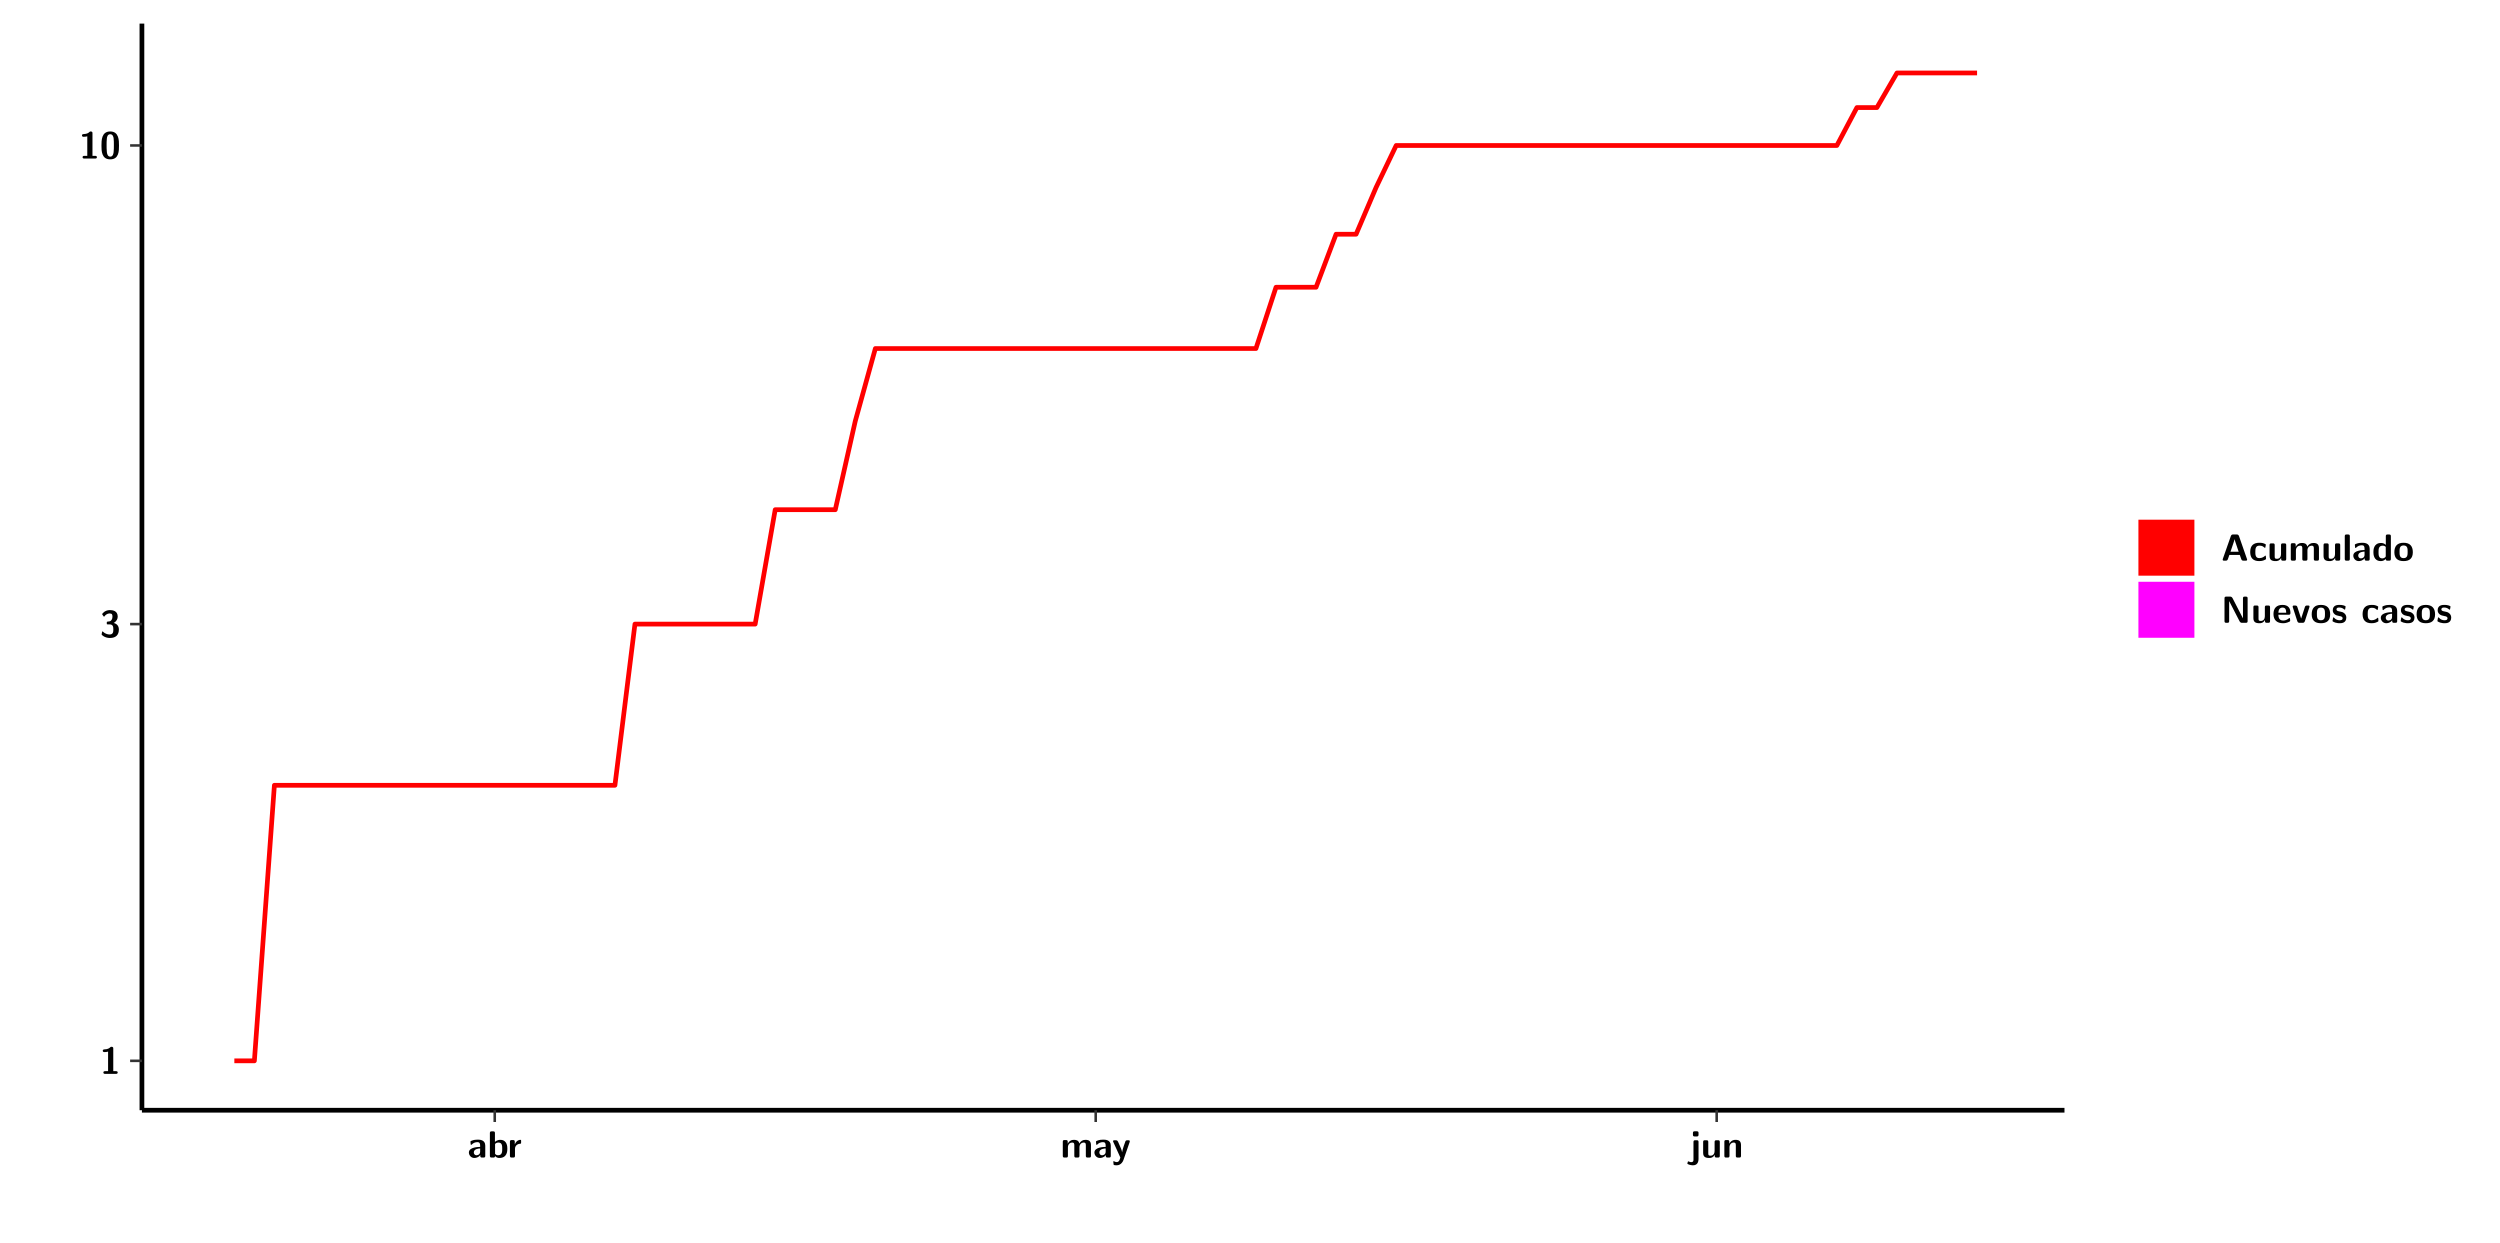
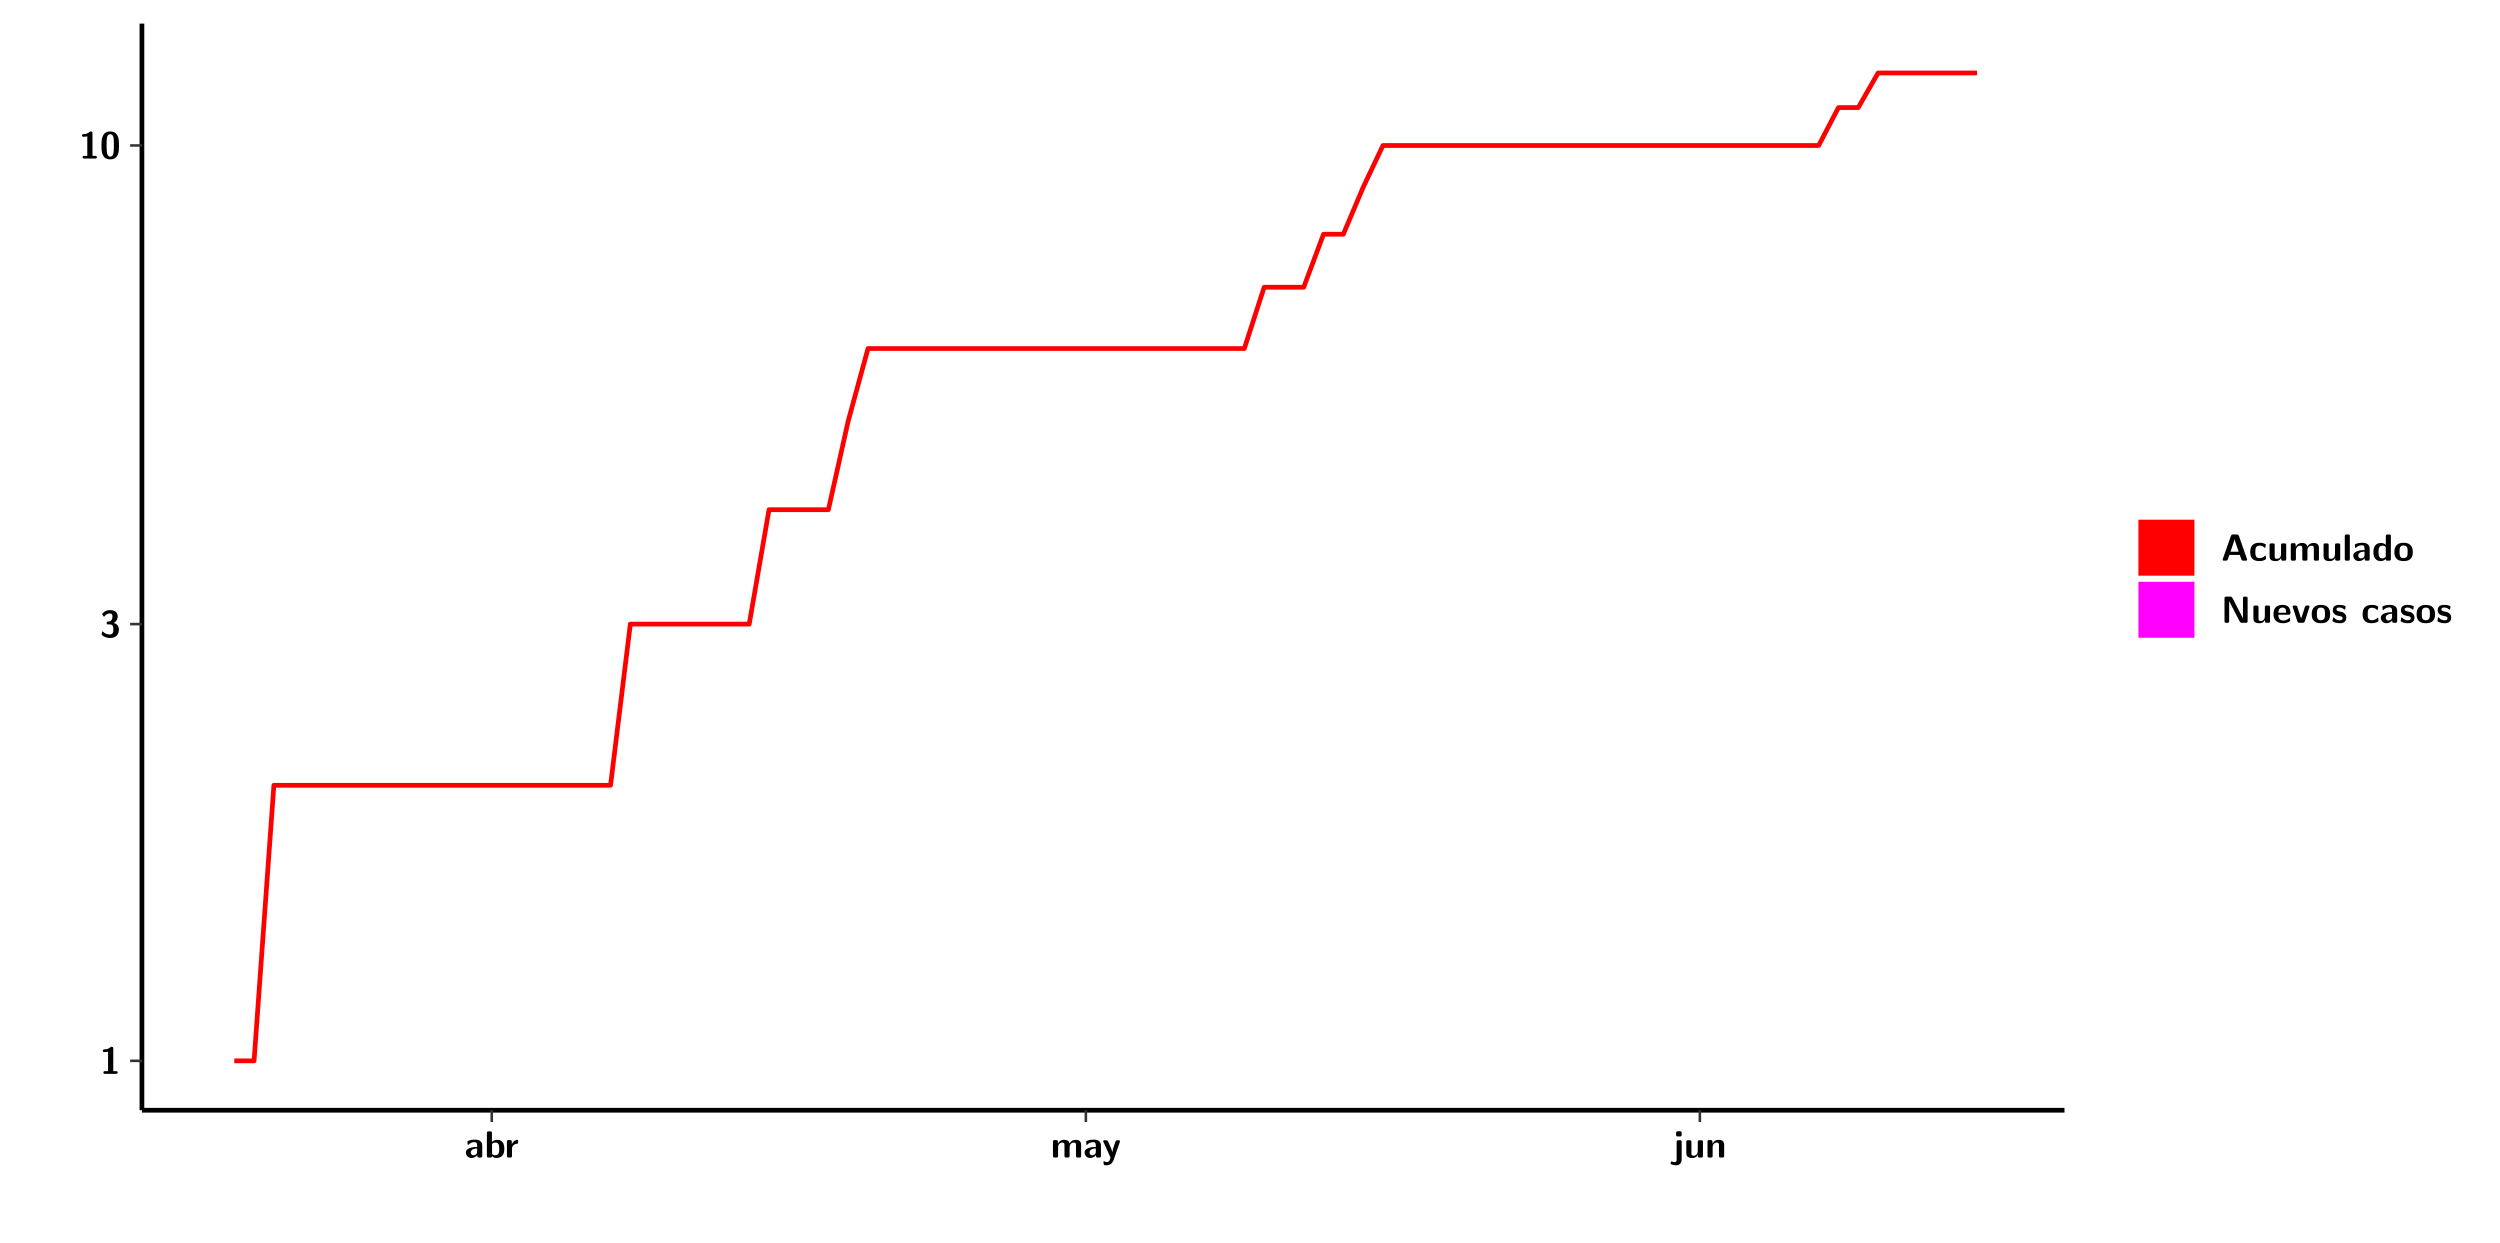
<svg xmlns="http://www.w3.org/2000/svg" xmlns:xlink="http://www.w3.org/1999/xlink" width="579.653pt" height="288pt" viewBox="0 0 579.653 288" version="1.1">
  <defs>
    <g>
      <symbol overflow="visible" id="glyph0-0">
        <path style="stroke:none;" d="" />
      </symbol>
      <symbol overflow="visible" id="glyph0-1">
        <path style="stroke:none;" d="M 3.109 -5.859 C 3.109 -6.016 3.109 -6.281 2.719 -6.281 C 2.547 -6.281 2.516 -6.266 2.406 -6.156 C 2.25 -6.016 1.922 -5.688 1.047 -5.672 C 0.891 -5.672 0.672 -5.609 0.672 -5.359 C 0.672 -5.047 0.969 -5.047 1.094 -5.047 C 1.344 -5.047 1.656 -5.078 1.906 -5.156 L 1.906 -0.625 L 1.234 -0.625 C 1.109 -0.625 0.812 -0.625 0.812 -0.312 C 0.812 0 1.109 0 1.234 0 L 3.719 0 C 3.828 0 4.141 0 4.141 -0.312 C 4.141 -0.625 3.828 -0.625 3.719 -0.625 L 3.109 -0.625 Z M 3.109 -5.859 " />
      </symbol>
      <symbol overflow="visible" id="glyph0-2">
        <path style="stroke:none;" d="M 0.844 -4.859 C 0.906 -4.766 0.953 -4.766 0.969 -4.766 C 1.031 -4.766 1.047 -4.797 1.094 -4.859 C 1.547 -5.5 2.172 -5.5 2.281 -5.5 C 2.844 -5.5 2.922 -5.203 2.922 -4.781 C 2.922 -4.656 2.922 -4.234 2.641 -3.906 C 2.438 -3.656 2.219 -3.641 1.953 -3.625 C 1.859 -3.609 1.688 -3.609 1.672 -3.578 C 1.609 -3.562 1.609 -3.5 1.609 -3.359 L 1.609 -3.203 C 1.609 -2.984 1.609 -2.969 1.844 -2.969 L 2.219 -2.969 C 3.031 -2.969 3.125 -2.469 3.125 -1.797 C 3.125 -1.203 3.062 -0.625 2.266 -0.625 C 1.984 -0.625 1.328 -0.688 0.75 -1.25 C 0.672 -1.328 0.656 -1.328 0.625 -1.328 C 0.531 -1.328 0.516 -1.25 0.516 -1.234 C 0.516 -1.234 0.406 -0.672 0.406 -0.625 C 0.406 -0.516 1.156 0.188 2.312 0.188 C 3.812 0.188 4.406 -0.609 4.406 -1.781 C 4.406 -2.562 3.984 -3.109 3.203 -3.297 C 3.906 -3.688 4.141 -4.266 4.141 -4.766 C 4.141 -6.156 2.891 -6.281 2.328 -6.281 C 1.125 -6.281 0.531 -5.422 0.531 -5.344 C 0.531 -5.297 0.594 -5.219 0.594 -5.219 Z M 0.844 -4.859 " />
      </symbol>
      <symbol overflow="visible" id="glyph0-3">
        <path style="stroke:none;" d="M 4.438 -3 C 4.438 -4.203 4.438 -6.281 2.406 -6.281 C 0.375 -6.281 0.375 -4.219 0.375 -3 C 0.375 -1.812 0.375 0.188 2.406 0.188 C 4.438 0.188 4.438 -1.781 4.438 -3 Z M 2.406 -0.438 C 1.75 -0.438 1.656 -1.25 1.625 -1.484 C 1.562 -1.953 1.562 -2.766 1.562 -3.125 C 1.562 -3.641 1.562 -4.203 1.625 -4.641 C 1.641 -4.875 1.734 -5.641 2.406 -5.641 C 3.047 -5.641 3.156 -4.906 3.188 -4.734 C 3.25 -4.281 3.25 -3.594 3.25 -3.125 C 3.25 -2.625 3.25 -1.953 3.188 -1.469 C 3.156 -1.234 3.062 -0.438 2.406 -0.438 Z M 2.406 -0.438 " />
      </symbol>
      <symbol overflow="visible" id="glyph0-4">
        <path style="stroke:none;" d="M 4.062 -2.766 C 4.062 -4.156 2.734 -4.156 2.297 -4.156 C 1.891 -4.156 1.453 -4.125 0.859 -3.891 C 0.672 -3.797 0.625 -3.781 0.625 -3.688 C 0.625 -3.625 0.688 -3.109 0.688 -3.047 C 0.703 -2.984 0.75 -2.938 0.812 -2.938 C 0.844 -2.938 0.875 -2.969 0.906 -3 C 1.281 -3.391 1.719 -3.578 2.266 -3.578 C 2.734 -3.578 2.875 -3.297 2.875 -2.781 L 2.875 -2.469 C 2.562 -2.469 0.266 -2.453 0.266 -1.172 C 0.266 -0.547 0.766 0.094 1.531 0.094 C 1.828 0.094 2.484 0.016 2.906 -0.594 L 2.906 -0.422 C 2.906 -0.141 2.969 0 3.328 0 L 3.641 0 C 3.984 0 4.062 -0.109 4.062 -0.422 Z M 2.875 -1.344 C 2.875 -0.531 2.047 -0.531 2.016 -0.531 C 1.641 -0.531 1.406 -0.844 1.406 -1.188 C 1.406 -2.047 2.625 -2.109 2.875 -2.109 Z M 2.875 -1.344 " />
      </symbol>
      <symbol overflow="visible" id="glyph0-5">
        <path style="stroke:none;" d="M 1.703 -5.656 C 1.703 -5.938 1.641 -6.078 1.281 -6.078 L 0.953 -6.078 C 0.641 -6.078 0.531 -5.984 0.531 -5.656 L 0.531 -0.422 C 0.531 -0.109 0.625 0 0.953 0 L 1.312 0 C 1.453 0 1.719 0 1.734 -0.344 C 2.125 0.094 2.578 0.094 2.719 0.094 C 4.578 0.094 4.578 -1.594 4.578 -2.031 C 4.578 -2.453 4.578 -4.109 2.938 -4.109 C 2.219 -4.109 1.781 -3.703 1.703 -3.625 Z M 1.734 -3.172 C 1.844 -3.281 2.109 -3.484 2.5 -3.484 C 3.391 -3.484 3.391 -2.672 3.391 -2.016 C 3.391 -1.375 3.391 -0.531 2.406 -0.531 C 2.047 -0.531 1.828 -0.75 1.734 -0.875 Z M 1.734 -3.172 " />
      </symbol>
      <symbol overflow="visible" id="glyph0-6">
        <path style="stroke:none;" d="M 1.703 -2.016 C 1.703 -2.844 2.391 -3.188 2.938 -3.219 C 3.109 -3.234 3.125 -3.234 3.125 -3.469 L 3.125 -3.875 C 3.125 -4.047 3.125 -4.109 2.969 -4.109 C 2.719 -4.109 2.078 -4.031 1.672 -3.078 L 1.656 -3.078 L 1.656 -3.641 C 1.656 -3.922 1.594 -4.062 1.234 -4.062 L 0.953 -4.062 C 0.641 -4.062 0.531 -3.969 0.531 -3.641 L 0.531 -0.422 C 0.531 -0.109 0.625 0 0.953 0 L 1.281 0 C 1.609 0 1.703 -0.109 1.703 -0.422 Z M 1.703 -2.016 " />
      </symbol>
      <symbol overflow="visible" id="glyph0-7">
        <path style="stroke:none;" d="M 7.062 -2.844 C 7.062 -3.75 6.672 -4.109 5.781 -4.109 C 5.156 -4.109 4.688 -3.828 4.359 -3.25 C 4.219 -4.078 3.484 -4.109 3.109 -4.109 C 2.938 -4.109 2.578 -4.109 2.188 -3.828 C 1.906 -3.625 1.734 -3.344 1.672 -3.203 L 1.672 -3.641 C 1.672 -3.922 1.609 -4.062 1.25 -4.062 L 0.953 -4.062 C 0.625 -4.062 0.531 -3.969 0.531 -3.641 L 0.531 -0.422 C 0.531 -0.109 0.625 0 0.953 0 L 1.297 0 C 1.625 0 1.719 -0.109 1.719 -0.422 L 1.719 -2.359 C 1.719 -3.141 2.25 -3.484 2.688 -3.484 C 3.109 -3.484 3.203 -3.297 3.203 -2.828 L 3.203 -0.422 C 3.203 -0.109 3.297 0 3.625 0 L 3.969 0 C 4.297 0 4.391 -0.109 4.391 -0.422 L 4.391 -2.359 C 4.391 -3.141 4.922 -3.484 5.359 -3.484 C 5.781 -3.484 5.875 -3.297 5.875 -2.828 L 5.875 -0.422 C 5.875 -0.109 5.969 0 6.297 0 L 6.641 0 C 6.984 0 7.062 -0.109 7.062 -0.422 Z M 7.062 -2.844 " />
      </symbol>
      <symbol overflow="visible" id="glyph0-8">
        <path style="stroke:none;" d="M 4.109 -3.609 C 4.141 -3.719 4.141 -3.734 4.141 -3.781 C 4.141 -4.016 3.906 -4.016 3.797 -4.016 L 3.609 -4.016 C 3.469 -4.016 3.266 -4.016 3.141 -3.812 C 3.109 -3.766 2.406 -1.828 2.359 -1.25 L 2.344 -1.25 C 2.312 -1.672 1.953 -2.484 1.562 -3.328 C 1.328 -3.891 1.266 -4.016 0.828 -4.016 L 0.594 -4.016 C 0.469 -4.016 0.25 -4.016 0.25 -3.781 C 0.25 -3.75 0.281 -3.688 0.297 -3.641 L 1.953 0 C 1.891 0.188 1.859 0.281 1.828 0.375 C 1.734 0.656 1.578 1.047 1.109 1.047 C 0.812 1.047 0.609 0.922 0.516 0.875 C 0.469 0.844 0.453 0.828 0.422 0.828 C 0.391 0.828 0.312 0.859 0.312 0.969 C 0.312 1.031 0.375 1.641 0.391 1.672 C 0.469 1.781 0.953 1.797 1.094 1.797 C 2.172 1.797 2.609 0.766 2.672 0.547 Z M 4.109 -3.609 " />
      </symbol>
      <symbol overflow="visible" id="glyph0-9">
        <path style="stroke:none;" d="M 1.969 -5.672 C 1.969 -5.953 1.906 -6.094 1.547 -6.094 L 1.094 -6.094 C 0.766 -6.094 0.672 -5.984 0.672 -5.672 L 0.672 -5.312 C 0.672 -5.031 0.734 -4.891 1.094 -4.891 L 1.547 -4.891 C 1.875 -4.891 1.969 -5 1.969 -5.312 Z M 0.797 0.484 C 0.797 0.703 0.797 1.062 0.25 1.062 C 0.156 1.062 -0.094 1.031 -0.266 0.922 C -0.359 0.875 -0.375 0.875 -0.406 0.875 C -0.484 0.875 -0.5 0.922 -0.547 1.094 C -0.609 1.281 -0.625 1.359 -0.625 1.391 C -0.625 1.547 0.109 1.797 0.656 1.797 C 1.625 1.797 1.969 1.141 1.969 0.281 L 1.969 -3.594 C 1.969 -3.875 1.906 -4.016 1.547 -4.016 L 1.219 -4.016 C 0.891 -4.016 0.797 -3.906 0.797 -3.594 Z M 0.797 0.484 " />
      </symbol>
      <symbol overflow="visible" id="glyph0-10">
        <path style="stroke:none;" d="M 4.391 -3.594 C 4.391 -3.875 4.328 -4.016 3.969 -4.016 L 3.609 -4.016 C 3.281 -4.016 3.188 -3.906 3.188 -3.594 L 3.188 -1.516 C 3.188 -0.938 2.891 -0.438 2.266 -0.438 C 1.766 -0.438 1.719 -0.562 1.719 -1.031 L 1.719 -3.594 C 1.719 -3.875 1.656 -4.016 1.297 -4.016 L 0.953 -4.016 C 0.625 -4.016 0.531 -3.922 0.531 -3.594 L 0.531 -1.109 C 0.531 -0.172 1.031 0.094 1.953 0.094 C 2.188 0.094 2.812 0.094 3.219 -0.656 L 3.219 -0.422 C 3.219 -0.141 3.281 0 3.641 0 L 3.969 0 C 4.297 0 4.391 -0.109 4.391 -0.422 Z M 4.391 -3.594 " />
      </symbol>
      <symbol overflow="visible" id="glyph0-11">
        <path style="stroke:none;" d="M 4.391 -2.844 C 4.391 -3.75 4 -4.109 3.109 -4.109 C 2.188 -4.109 1.781 -3.438 1.672 -3.203 L 1.672 -3.641 C 1.672 -3.922 1.609 -4.062 1.25 -4.062 L 0.953 -4.062 C 0.625 -4.062 0.531 -3.969 0.531 -3.641 L 0.531 -0.422 C 0.531 -0.109 0.625 0 0.953 0 L 1.297 0 C 1.625 0 1.719 -0.109 1.719 -0.422 L 1.719 -2.359 C 1.719 -3.125 2.219 -3.484 2.688 -3.484 C 3.109 -3.484 3.188 -3.281 3.188 -2.828 L 3.188 -0.422 C 3.188 -0.141 3.25 0 3.609 0 L 3.969 0 C 4.297 0 4.391 -0.109 4.391 -0.422 Z M 4.391 -2.844 " />
      </symbol>
      <symbol overflow="visible" id="glyph0-12">
        <path style="stroke:none;" d="M 4.156 -5.703 C 4.031 -6.078 3.766 -6.078 3.594 -6.078 L 2.828 -6.078 C 2.641 -6.078 2.391 -6.078 2.266 -5.703 L 0.406 -0.406 C 0.375 -0.297 0.375 -0.281 0.375 -0.234 C 0.375 0 0.594 0 0.703 0 L 1.031 0 C 1.188 0 1.453 0 1.578 -0.344 L 1.922 -1.328 L 4.344 -1.328 L 4.641 -0.484 C 4.75 -0.172 4.812 0 5.234 0 L 5.703 0 C 5.828 0 6.047 0 6.047 -0.234 C 6.047 -0.281 6.047 -0.297 6 -0.406 Z M 2.812 -3.938 C 2.938 -4.328 3.062 -4.656 3.125 -4.969 L 3.141 -4.969 C 3.188 -4.766 3.188 -4.75 3.25 -4.547 L 4.078 -2.078 L 2.188 -2.078 Z M 2.812 -3.938 " />
      </symbol>
      <symbol overflow="visible" id="glyph0-13">
        <path style="stroke:none;" d="M 4 -0.438 C 4 -0.531 3.969 -0.938 3.953 -1.047 C 3.953 -1.078 3.938 -1.172 3.844 -1.172 C 3.812 -1.172 3.797 -1.172 3.703 -1.078 C 3.562 -0.953 3.141 -0.594 2.422 -0.594 C 1.516 -0.594 1.516 -1.469 1.516 -2.031 C 1.516 -2.75 1.562 -3.484 2.453 -3.484 C 3.031 -3.484 3.266 -3.344 3.578 -3.078 C 3.688 -2.984 3.703 -2.984 3.734 -2.984 C 3.828 -2.984 3.844 -3.062 3.844 -3.094 C 3.859 -3.172 3.953 -3.656 3.953 -3.703 C 3.953 -3.781 3.891 -3.812 3.75 -3.891 C 3.328 -4.078 3.062 -4.156 2.453 -4.156 C 1.141 -4.156 0.328 -3.547 0.328 -2.016 C 0.328 -0.562 1.078 0.094 2.406 0.094 C 2.641 0.094 3.172 0.094 3.75 -0.203 C 4 -0.344 4 -0.344 4 -0.438 Z M 4 -0.438 " />
      </symbol>
      <symbol overflow="visible" id="glyph0-14">
        <path style="stroke:none;" d="M 1.703 -5.656 C 1.703 -5.938 1.641 -6.078 1.281 -6.078 L 0.953 -6.078 C 0.641 -6.078 0.531 -5.984 0.531 -5.656 L 0.531 -0.422 C 0.531 -0.109 0.625 0 0.953 0 L 1.281 0 C 1.609 0 1.703 -0.109 1.703 -0.422 Z M 1.703 -5.656 " />
      </symbol>
      <symbol overflow="visible" id="glyph0-15">
        <path style="stroke:none;" d="M 4.375 -5.656 C 4.375 -5.938 4.312 -6.078 3.953 -6.078 L 3.625 -6.078 C 3.297 -6.078 3.203 -5.969 3.203 -5.656 L 3.203 -3.672 C 2.812 -4.047 2.375 -4.109 2.109 -4.109 C 0.328 -4.109 0.328 -2.422 0.328 -2 C 0.328 -1.594 0.328 0.094 2.062 0.094 C 2.422 0.094 2.812 -0.016 3.188 -0.406 C 3.188 -0.094 3.297 0 3.609 0 L 3.953 0 C 4.281 0 4.375 -0.109 4.375 -0.422 Z M 3.188 -1.094 C 3.188 -0.953 3.188 -0.875 2.922 -0.688 C 2.703 -0.547 2.5 -0.531 2.406 -0.531 C 1.516 -0.531 1.516 -1.344 1.516 -2 C 1.516 -2.656 1.516 -3.484 2.5 -3.484 C 2.75 -3.484 2.984 -3.391 3.188 -3.203 Z M 3.188 -1.094 " />
      </symbol>
      <symbol overflow="visible" id="glyph0-16">
        <path style="stroke:none;" d="M 4.547 -1.969 C 4.547 -3.406 3.844 -4.156 2.406 -4.156 C 0.953 -4.156 0.266 -3.391 0.266 -1.969 C 0.266 -0.547 1.031 0.094 2.406 0.094 C 3.781 0.094 4.547 -0.531 4.547 -1.969 Z M 2.406 -0.594 C 1.469 -0.594 1.469 -1.375 1.469 -2.078 C 1.469 -2.75 1.469 -3.531 2.406 -3.531 C 3.344 -3.531 3.344 -2.766 3.344 -2.078 C 3.344 -1.391 3.344 -0.594 2.406 -0.594 Z M 2.406 -0.594 " />
      </symbol>
      <symbol overflow="visible" id="glyph0-17">
        <path style="stroke:none;" d="M 2.656 -5.734 C 2.469 -6.078 2.203 -6.078 2.031 -6.078 L 1.219 -6.078 C 0.906 -6.078 0.797 -5.984 0.797 -5.656 L 0.797 -0.422 C 0.797 -0.109 0.891 0 1.219 0 L 1.453 0 C 1.781 0 1.875 -0.109 1.875 -0.422 L 1.875 -5.016 L 1.891 -5.016 L 4.297 -0.344 C 4.484 0 4.75 0 4.922 0 L 5.734 0 C 6.062 0 6.156 -0.109 6.156 -0.422 L 6.156 -5.656 C 6.156 -5.938 6.094 -6.078 5.734 -6.078 L 5.5 -6.078 C 5.156 -6.078 5.078 -5.969 5.078 -5.656 L 5.078 -1.062 L 5.062 -1.062 Z M 2.656 -5.734 " />
      </symbol>
      <symbol overflow="visible" id="glyph0-18">
        <path style="stroke:none;" d="M 3.781 -1.875 C 3.984 -1.875 4.203 -1.891 4.203 -2.281 C 4.203 -3.406 3.672 -4.156 2.359 -4.156 C 0.969 -4.156 0.266 -3.375 0.266 -2.047 C 0.266 -0.609 1.109 0.094 2.484 0.094 C 2.812 0.094 3.312 0.047 3.891 -0.234 C 4.078 -0.328 4.141 -0.359 4.141 -0.469 C 4.141 -0.531 4.125 -0.781 4.109 -0.844 C 4.078 -1.125 4.062 -1.125 3.984 -1.125 C 3.953 -1.125 3.938 -1.125 3.844 -1.047 C 3.328 -0.594 2.797 -0.531 2.516 -0.531 C 1.531 -0.531 1.422 -1.312 1.391 -1.875 Z M 1.406 -2.344 C 1.422 -2.875 1.609 -3.531 2.359 -3.531 C 3.062 -3.531 3.203 -3.031 3.219 -2.344 Z M 1.406 -2.344 " />
      </symbol>
      <symbol overflow="visible" id="glyph0-19">
        <path style="stroke:none;" d="M 4.109 -3.609 C 4.141 -3.719 4.141 -3.75 4.141 -3.766 C 4.141 -4.016 3.922 -4.016 3.797 -4.016 L 3.609 -4.016 C 3.25 -4.016 3.141 -3.891 3.062 -3.641 L 2.203 -0.984 L 1.328 -3.641 C 1.266 -3.828 1.203 -4.016 0.781 -4.016 L 0.578 -4.016 C 0.453 -4.016 0.234 -4.016 0.234 -3.766 C 0.234 -3.75 0.234 -3.719 0.266 -3.609 L 1.312 -0.375 C 1.438 0 1.703 0 1.859 0 L 2.5 0 C 2.672 0 2.938 0 3.062 -0.375 Z M 4.109 -3.609 " />
      </symbol>
      <symbol overflow="visible" id="glyph0-20">
        <path style="stroke:none;" d="M 3.469 -1.234 C 3.469 -1.734 3.203 -2.031 3.047 -2.172 C 2.703 -2.484 2.391 -2.547 2.031 -2.609 C 1.547 -2.703 1.188 -2.766 1.188 -3.109 C 1.188 -3.469 1.484 -3.547 1.828 -3.547 C 2.406 -3.547 2.719 -3.328 2.953 -3.125 C 3.047 -3.047 3.062 -3.047 3.094 -3.047 C 3.188 -3.047 3.203 -3.125 3.203 -3.156 C 3.219 -3.219 3.312 -3.719 3.312 -3.766 C 3.312 -3.906 2.844 -4.031 2.75 -4.062 C 2.406 -4.156 2.125 -4.156 1.891 -4.156 C 1.5 -4.156 0.328 -4.156 0.328 -2.906 C 0.328 -2.484 0.516 -2.219 0.75 -2 C 1.062 -1.734 1.406 -1.672 1.906 -1.562 C 2.156 -1.531 2.609 -1.453 2.609 -1.062 C 2.609 -0.656 2.266 -0.594 1.922 -0.594 C 1.531 -0.594 1.047 -0.703 0.625 -1.188 C 0.594 -1.234 0.562 -1.266 0.516 -1.266 C 0.422 -1.266 0.406 -1.188 0.391 -1.125 C 0.375 -1.016 0.266 -0.516 0.266 -0.422 C 0.266 -0.266 0.922 -0.062 0.922 -0.047 C 1.406 0.094 1.766 0.094 1.922 0.094 C 2.359 0.094 3.469 0.062 3.469 -1.234 Z M 3.469 -1.234 " />
      </symbol>
    </g>
    <clipPath id="clip1">
      <path d="M 0 0 L 576.008 0 L 576.008 288 L 0 288 Z M 0 0 " />
    </clipPath>
    <clipPath id="clip2">
      <path d="M 32.906 5.477 L 478.672 5.477 L 478.672 257.414 L 32.906 257.414 Z M 32.906 5.477 " />
    </clipPath>
  </defs>
  <g id="surface1">
    <g clip-path="url(#clip1)" clip-rule="nonzero">
      <path style="fill-rule:nonzero;fill:rgb(100%,100%,100%);fill-opacity:1;stroke-width:0.598;stroke-linecap:round;stroke-linejoin:round;stroke:rgb(100%,100%,100%);stroke-opacity:1;stroke-miterlimit:10;" d="M 0 0 L 0 288.004 L 576.008 288.004 L 576.008 0 Z M 0 0 " transform="matrix(1,0,0,-1,0,288)" />
    </g>
    <g clip-path="url(#clip2)" clip-rule="nonzero">
      <path style=" stroke:none;fill-rule:nonzero;fill:rgb(100%,100%,100%);fill-opacity:1;" d="M 32.906 257.414 L 32.906 5.477 L 478.672 5.477 L 478.672 257.414 Z M 32.906 257.414 " />
    </g>
-     <path style="fill:none;stroke-width:1.096;stroke-linecap:butt;stroke-linejoin:round;stroke:rgb(100%,0%,0%);stroke-opacity:1;stroke-miterlimit:10;" d="M 54.336 42.031 L 58.98 42.031 L 63.621 105.926 L 142.578 105.926 L 147.219 143.293 L 175.094 143.293 L 179.738 169.816 L 193.668 169.816 L 198.309 190.379 L 202.961 207.188 L 291.203 207.188 L 295.855 221.395 L 305.141 221.395 L 309.781 233.695 L 314.426 233.695 L 319.066 244.555 L 323.719 254.27 L 425.898 254.27 L 430.543 263.059 L 435.184 263.059 L 439.828 271.078 L 458.406 271.078 " transform="matrix(1,0,0,-1,0,288)" />
+     <path style="fill:none;stroke-width:1.096;stroke-linecap:butt;stroke-linejoin:round;stroke:rgb(100%,0%,0%);stroke-opacity:1;stroke-miterlimit:10;" d="M 54.316 42.031 L 58.91 42.031 L 63.504 105.926 L 141.562 105.926 L 146.152 143.293 L 173.711 143.293 L 178.305 169.816 L 192.07 169.816 L 196.664 190.379 L 201.258 207.188 L 288.512 207.188 L 293.105 221.395 L 302.281 221.395 L 306.875 233.695 L 311.465 233.695 L 316.059 244.555 L 320.652 254.27 L 421.676 254.27 L 426.266 263.059 L 430.859 263.059 L 435.453 271.078 L 458.406 271.078 " transform="matrix(1,0,0,-1,0,288)" />
    <path style="fill:none;stroke-width:1.096;stroke-linecap:butt;stroke-linejoin:round;stroke:rgb(0%,0%,0%);stroke-opacity:1;stroke-miterlimit:10;" d="M 32.906 30.586 L 32.906 282.523 " transform="matrix(1,0,0,-1,0,288)" />
    <g style="fill:rgb(0%,0%,0%);fill-opacity:1;">
      <use xlink:href="#glyph0-1" x="23.153" y="248.986" />
    </g>
    <g style="fill:rgb(0%,0%,0%);fill-opacity:1;">
      <use xlink:href="#glyph0-2" x="23.153" y="147.736" />
    </g>
    <g style="fill:rgb(0%,0%,0%);fill-opacity:1;">
      <use xlink:href="#glyph0-1" x="18.331" y="36.762" />
      <use xlink:href="#glyph0-3" x="23.153" y="36.762" />
    </g>
    <path style="fill:none;stroke-width:0.598;stroke-linecap:butt;stroke-linejoin:round;stroke:rgb(20%,20%,20%);stroke-opacity:1;stroke-miterlimit:10;" d="M 30.168 42.031 L 32.906 42.031 " transform="matrix(1,0,0,-1,0,288)" />
    <path style="fill:none;stroke-width:0.598;stroke-linecap:butt;stroke-linejoin:round;stroke:rgb(20%,20%,20%);stroke-opacity:1;stroke-miterlimit:10;" d="M 30.168 143.293 L 32.906 143.293 " transform="matrix(1,0,0,-1,0,288)" />
    <path style="fill:none;stroke-width:0.598;stroke-linecap:butt;stroke-linejoin:round;stroke:rgb(20%,20%,20%);stroke-opacity:1;stroke-miterlimit:10;" d="M 30.168 254.27 L 32.906 254.27 " transform="matrix(1,0,0,-1,0,288)" />
    <path style="fill:none;stroke-width:1.096;stroke-linecap:butt;stroke-linejoin:round;stroke:rgb(0%,0%,0%);stroke-opacity:1;stroke-miterlimit:10;" d="M 32.906 30.586 L 478.672 30.586 " transform="matrix(1,0,0,-1,0,288)" />
-     <path style="fill:none;stroke-width:0.598;stroke-linecap:butt;stroke-linejoin:round;stroke:rgb(20%,20%,20%);stroke-opacity:1;stroke-miterlimit:10;" d="M 114.711 27.848 L 114.711 30.586 " transform="matrix(1,0,0,-1,0,288)" />
-     <path style="fill:none;stroke-width:0.598;stroke-linecap:butt;stroke-linejoin:round;stroke:rgb(20%,20%,20%);stroke-opacity:1;stroke-miterlimit:10;" d="M 254.051 27.848 L 254.051 30.586 " transform="matrix(1,0,0,-1,0,288)" />
-     <path style="fill:none;stroke-width:0.598;stroke-linecap:butt;stroke-linejoin:round;stroke:rgb(20%,20%,20%);stroke-opacity:1;stroke-miterlimit:10;" d="M 398.031 27.848 L 398.031 30.586 " transform="matrix(1,0,0,-1,0,288)" />
+     <path style="fill:none;stroke-width:0.598;stroke-linecap:butt;stroke-linejoin:round;stroke:rgb(20%,20%,20%);stroke-opacity:1;stroke-miterlimit:10;" d="M 114.016 27.848 L 114.016 30.586 " transform="matrix(1,0,0,-1,0,288)" />
+     <path style="fill:none;stroke-width:0.598;stroke-linecap:butt;stroke-linejoin:round;stroke:rgb(20%,20%,20%);stroke-opacity:1;stroke-miterlimit:10;" d="M 251.77 27.848 L 251.77 30.586 " transform="matrix(1,0,0,-1,0,288)" />
+     <path style="fill:none;stroke-width:0.598;stroke-linecap:butt;stroke-linejoin:round;stroke:rgb(20%,20%,20%);stroke-opacity:1;stroke-miterlimit:10;" d="M 394.129 27.848 L 394.129 30.586 " transform="matrix(1,0,0,-1,0,288)" />
    <g style="fill:rgb(0%,0%,0%);fill-opacity:1;">
-       <use xlink:href="#glyph0-4" x="108.451" y="268.394" />
-       <use xlink:href="#glyph0-5" x="113.054" y="268.394" />
+       <use xlink:href="#glyph0-4" x="107.754" y="268.394" />
+       <use xlink:href="#glyph0-5" x="112.357" y="268.394" />
    </g>
    <g style="fill:rgb(0%,0%,0%);fill-opacity:1;">
-       <use xlink:href="#glyph0-6" x="117.701" y="268.394" />
+       <use xlink:href="#glyph0-6" x="117.004" y="268.394" />
    </g>
    <g style="fill:rgb(0%,0%,0%);fill-opacity:1;">
-       <use xlink:href="#glyph0-7" x="245.889" y="268.394" />
-       <use xlink:href="#glyph0-4" x="253.487" y="268.394" />
+       <use xlink:href="#glyph0-7" x="243.608" y="268.394" />
+       <use xlink:href="#glyph0-4" x="251.206" y="268.394" />
    </g>
    <g style="fill:rgb(0%,0%,0%);fill-opacity:1;">
-       <use xlink:href="#glyph0-8" x="257.818" y="268.394" />
+       <use xlink:href="#glyph0-8" x="255.537" y="268.394" />
    </g>
    <g style="fill:rgb(0%,0%,0%);fill-opacity:1;">
-       <use xlink:href="#glyph0-9" x="391.854" y="268.394" />
-       <use xlink:href="#glyph0-10" x="394.362" y="268.394" />
-       <use xlink:href="#glyph0-11" x="399.281" y="268.394" />
+       <use xlink:href="#glyph0-9" x="387.948" y="268.394" />
+       <use xlink:href="#glyph0-10" x="390.456" y="268.394" />
+       <use xlink:href="#glyph0-11" x="395.375" y="268.394" />
    </g>
    <path style=" stroke:none;fill-rule:nonzero;fill:rgb(100%,100%,100%);fill-opacity:1;" d="M 489.629 154.062 L 489.629 108.828 L 570.527 108.828 L 570.527 154.062 Z M 489.629 154.062 " />
    <path style=" stroke:none;fill-rule:nonzero;fill:rgb(100%,0%,0%);fill-opacity:1;" d="M 495.816 133.477 L 495.816 120.496 L 508.797 120.496 L 508.797 133.477 Z M 495.816 133.477 " />
    <path style=" stroke:none;fill-rule:nonzero;fill:rgb(100%,0%,100%);fill-opacity:1;" d="M 495.816 147.875 L 495.816 134.891 L 508.797 134.891 L 508.797 147.875 Z M 495.816 147.875 " />
    <g style="fill:rgb(0%,0%,0%);fill-opacity:1;">
      <use xlink:href="#glyph0-12" x="514.979" y="130.002" />
      <use xlink:href="#glyph0-13" x="521.408" y="130.002" />
      <use xlink:href="#glyph0-10" x="525.694" y="130.002" />
      <use xlink:href="#glyph0-7" x="530.613" y="130.002" />
      <use xlink:href="#glyph0-10" x="538.212" y="130.002" />
      <use xlink:href="#glyph0-14" x="543.131" y="130.002" />
      <use xlink:href="#glyph0-4" x="545.372" y="130.002" />
      <use xlink:href="#glyph0-15" x="549.975" y="130.002" />
      <use xlink:href="#glyph0-16" x="554.894" y="130.002" />
    </g>
    <g style="fill:rgb(0%,0%,0%);fill-opacity:1;">
      <use xlink:href="#glyph0-17" x="514.979" y="144.408" />
      <use xlink:href="#glyph0-10" x="521.944" y="144.408" />
      <use xlink:href="#glyph0-18" x="526.864" y="144.408" />
      <use xlink:href="#glyph0-19" x="531.345" y="144.408" />
      <use xlink:href="#glyph0-16" x="535.728" y="144.408" />
      <use xlink:href="#glyph0-20" x="540.55" y="144.408" />
    </g>
    <g style="fill:rgb(0%,0%,0%);fill-opacity:1;">
      <use xlink:href="#glyph0-13" x="547.465" y="144.408" />
      <use xlink:href="#glyph0-4" x="551.751" y="144.408" />
      <use xlink:href="#glyph0-20" x="556.354" y="144.408" />
      <use xlink:href="#glyph0-16" x="560.051" y="144.408" />
      <use xlink:href="#glyph0-20" x="564.872" y="144.408" />
    </g>
  </g>
</svg>
